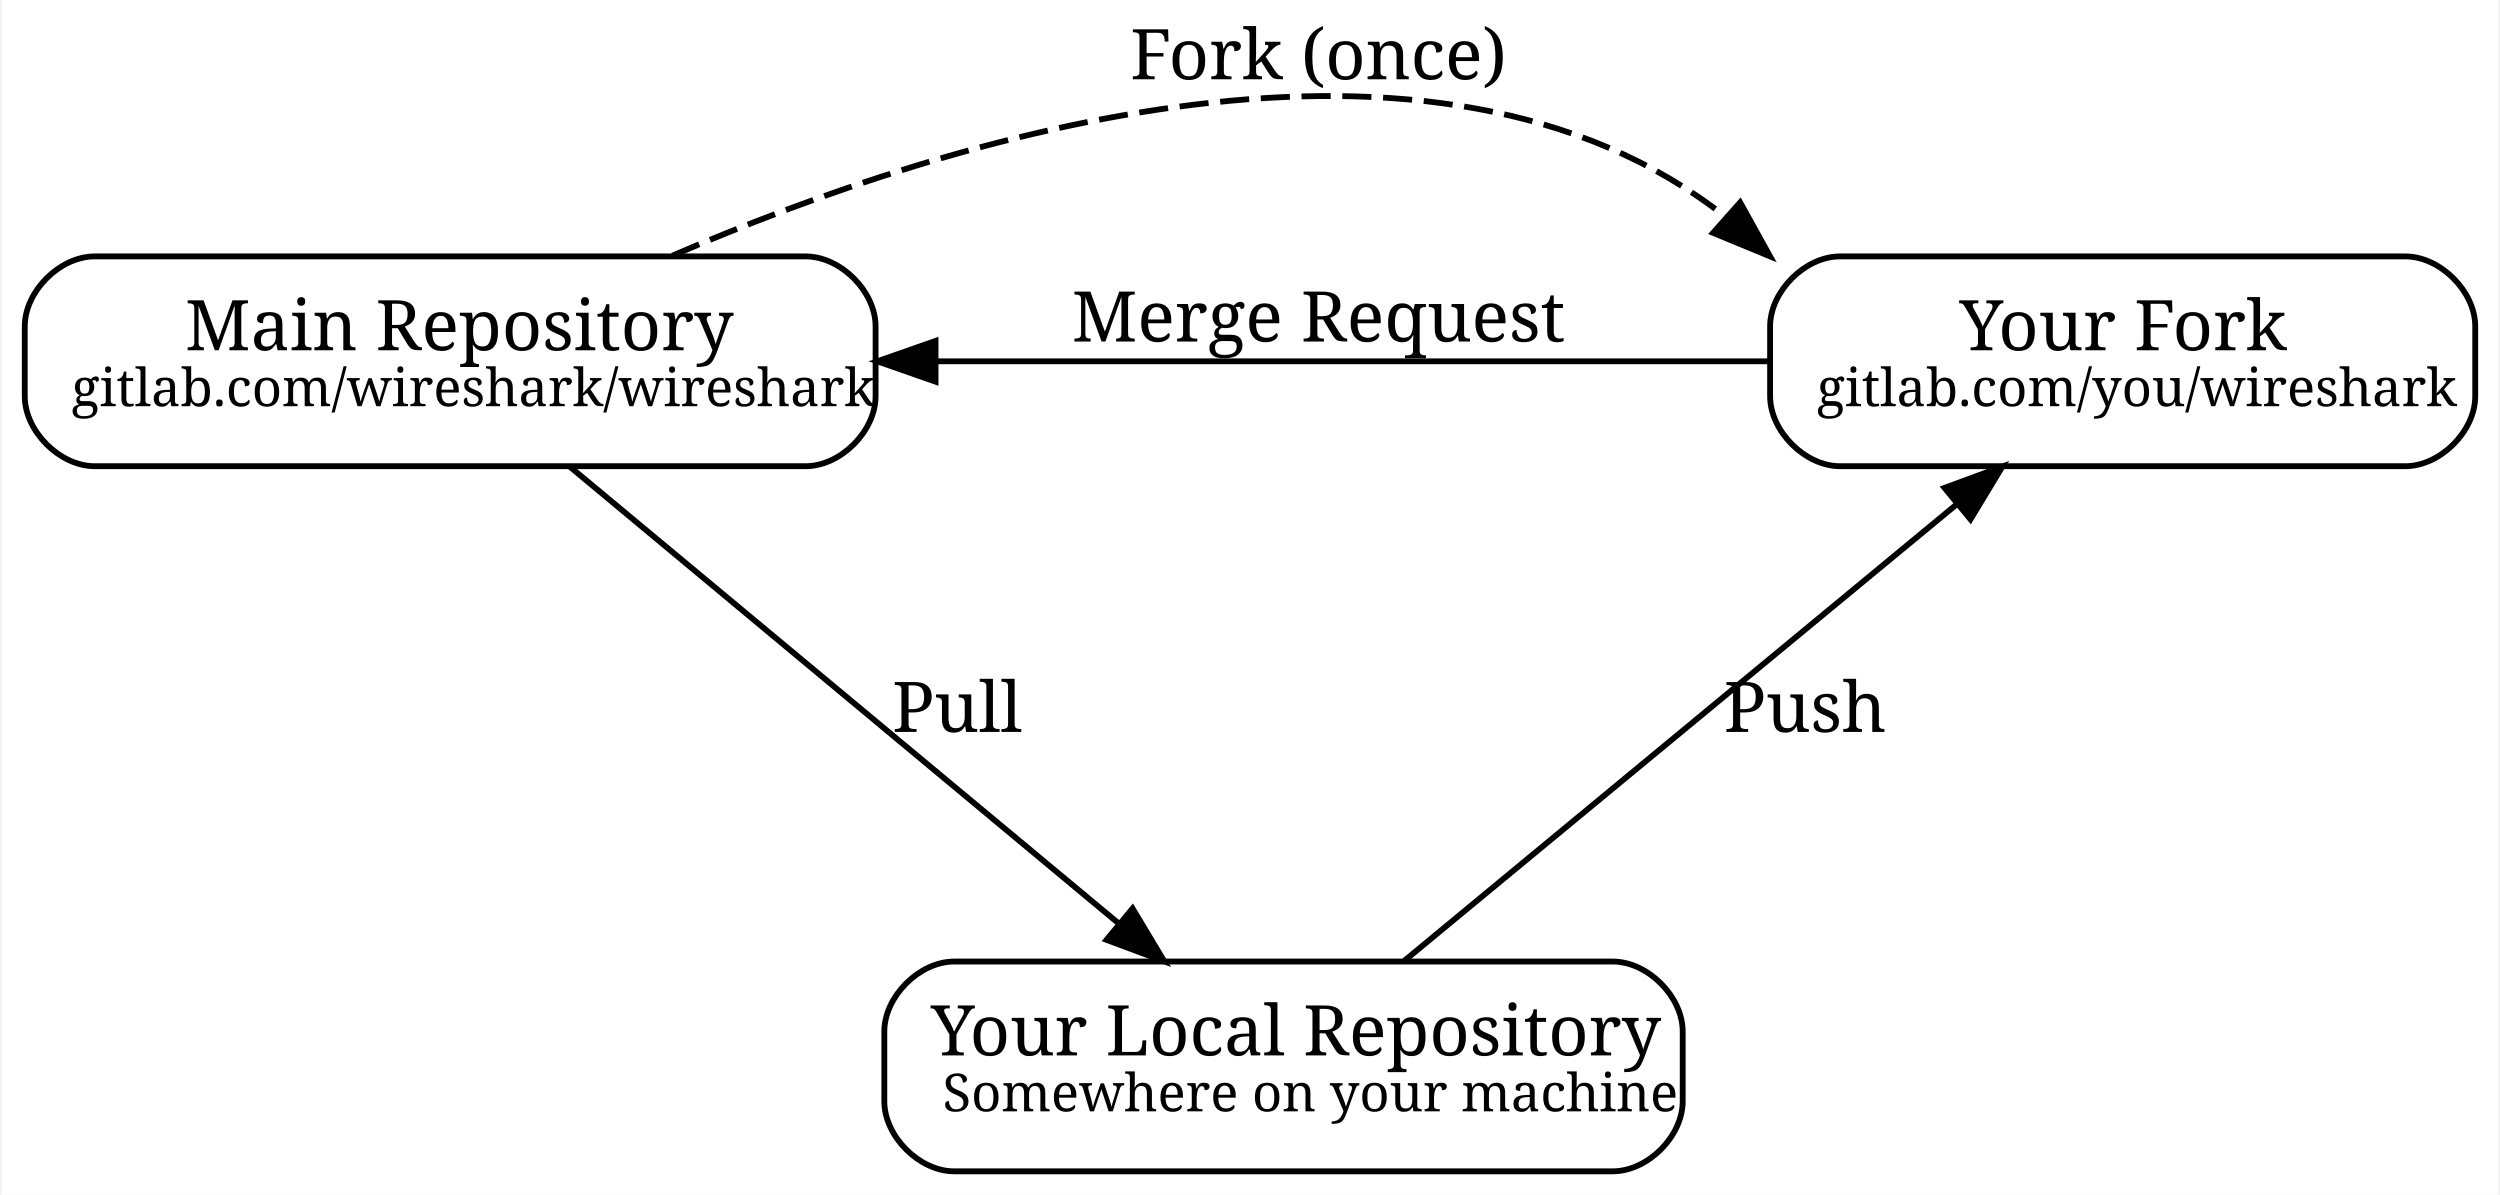
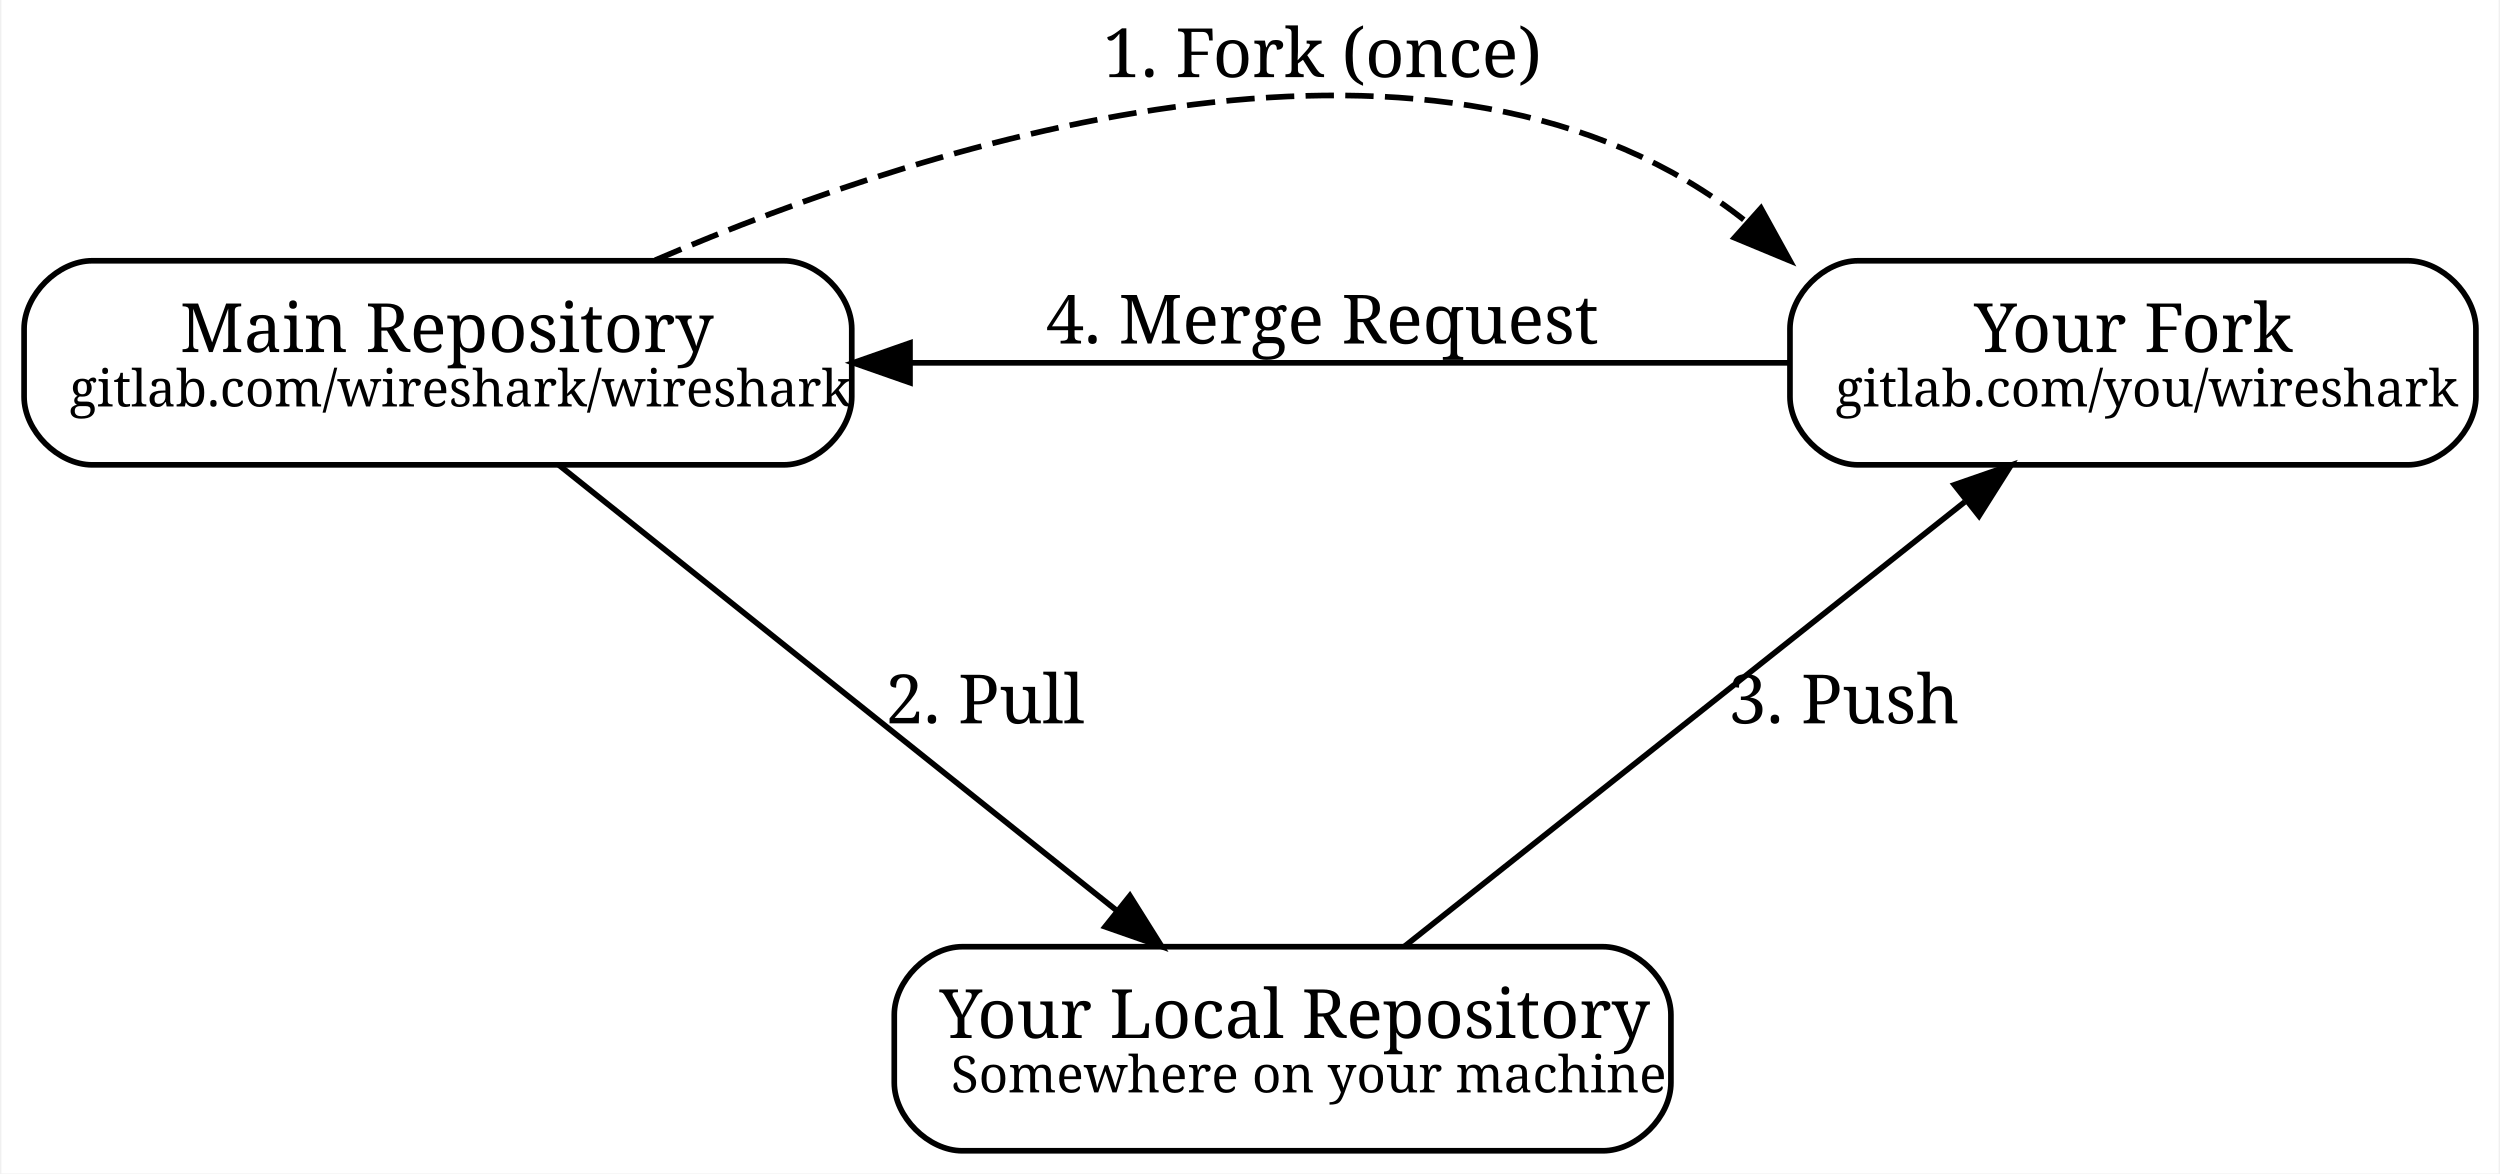
- <svg xmlns="http://www.w3.org/2000/svg" width="429pt" height="205pt" viewBox="0.00 0.00 428.50 205.00">
-   <g id="graph0" class="graph" transform="scale(1 1) rotate(0) translate(4 201)">
-     <polygon fill="white" stroke="transparent" points="-4,4 -4,-201 424.5,-201 424.5,4 -4,4" />
+ <svg xmlns="http://www.w3.org/2000/svg" width="441pt" height="207pt" viewBox="0.00 0.00 440.50 207.00">
+   <g id="graph0" class="graph" transform="scale(1 1) rotate(0) translate(4 203)">
+     <polygon fill="white" stroke="transparent" points="-4,4 -4,-203 436.5,-203 436.5,4 -4,4" />
    <g id="node1" class="node">
      <path fill="none" stroke="black" d="M134,-157C134,-157 12,-157 12,-157 6,-157 0,-151 0,-145 0,-145 0,-133 0,-133 0,-127 6,-121 12,-121 12,-121 134,-121 134,-121 140,-121 146,-127 146,-133 146,-133 146,-145 146,-145 146,-151 140,-157 134,-157" />
      <text text-anchor="start" x="27.5" y="-140.9" font-family="Georgia" font-size="12.00">Main Repository</text>
      <text text-anchor="start" x="8" y="-131.3" font-family="Georgia" font-size="9.00">gitlab.com/wireshark/wireshark</text>
    </g>
    <g id="node2" class="node">
-       <path fill="none" stroke="black" d="M408.5,-157C408.5,-157 311.5,-157 311.5,-157 305.5,-157 299.5,-151 299.5,-145 299.5,-145 299.5,-133 299.5,-133 299.5,-127 305.5,-121 311.5,-121 311.5,-121 408.5,-121 408.5,-121 414.5,-121 420.5,-127 420.5,-133 420.5,-133 420.5,-145 420.5,-145 420.5,-151 414.5,-157 408.5,-157" />
-       <text text-anchor="start" x="332" y="-140.9" font-family="Georgia" font-size="12.00">Your Fork</text>
-       <text text-anchor="start" x="307.5" y="-131.3" font-family="Georgia" font-size="9.00">gitlab.com/you/wireshark</text>
+       <path fill="none" stroke="black" d="M420.5,-157C420.5,-157 323.5,-157 323.5,-157 317.5,-157 311.5,-151 311.5,-145 311.5,-145 311.5,-133 311.5,-133 311.5,-127 317.5,-121 323.5,-121 323.5,-121 420.5,-121 420.5,-121 426.5,-121 432.5,-127 432.5,-133 432.5,-133 432.5,-145 432.5,-145 432.5,-151 426.5,-157 420.5,-157" />
+       <text text-anchor="start" x="344" y="-140.9" font-family="Georgia" font-size="12.00">Your Fork</text>
+       <text text-anchor="start" x="319.5" y="-131.3" font-family="Georgia" font-size="9.00">gitlab.com/you/wireshark</text>
    </g>
    <g id="edge1" class="edge">
-       <path fill="none" stroke="black" stroke-dasharray="5,2" d="M111.13,-157.13C158.91,-177.68 241.75,-203.49 292.02,-163.66" />
-       <polygon fill="black" stroke="black" points="294.36,-166.27 299.5,-157 289.71,-161.04 294.36,-166.27" />
-       <text text-anchor="middle" x="222" y="-187.4" font-family="Georgia" font-size="12.00">Fork (once)</text>
+       <path fill="none" stroke="black" stroke-dasharray="5,2" d="M111.33,-157.11C161.44,-178.63 250.32,-206.57 303.87,-163.83" />
+       <polygon fill="black" stroke="black" points="306.38,-166.28 311.5,-157 301.71,-161.06 306.38,-166.28" />
+       <text text-anchor="middle" x="229" y="-189.4" font-family="Georgia" font-size="12.00">1. Fork (once)</text>
    </g>
    <g id="node3" class="node">
-       <path fill="none" stroke="black" d="M272.5,-36C272.5,-36 159.5,-36 159.5,-36 153.5,-36 147.5,-30 147.5,-24 147.5,-24 147.5,-12 147.5,-12 147.5,-6 153.5,0 159.5,0 159.5,0 272.5,0 272.5,0 278.5,0 284.5,-6 284.5,-12 284.5,-12 284.5,-24 284.5,-24 284.5,-30 278.5,-36 272.5,-36" />
-       <text text-anchor="start" x="155.5" y="-19.9" font-family="Georgia" font-size="12.00">Your Local Repository</text>
-       <text text-anchor="start" x="157.5" y="-10.3" font-family="Georgia" font-size="9.00">Somewhere on your machine</text>
+       <path fill="none" stroke="black" d="M278.5,-36C278.5,-36 165.5,-36 165.5,-36 159.5,-36 153.5,-30 153.5,-24 153.5,-24 153.5,-12 153.5,-12 153.5,-6 159.5,0 165.5,0 165.5,0 278.5,0 278.5,0 284.5,0 290.5,-6 290.5,-12 290.5,-12 290.5,-24 290.5,-24 290.5,-30 284.5,-36 278.5,-36" />
+       <text text-anchor="start" x="161.5" y="-19.9" font-family="Georgia" font-size="12.00">Your Local Repository</text>
+       <text text-anchor="start" x="163.5" y="-10.3" font-family="Georgia" font-size="9.00">Somewhere on your machine</text>
    </g>
    <g id="edge2" class="edge">
-       <path fill="none" stroke="black" d="M93.49,-120.95C118.23,-100.36 159.98,-65.62 187.76,-42.5" />
-       <polygon fill="black" stroke="black" points="190.1,-45.11 195.55,-36.02 185.62,-39.72 190.1,-45.11" />
-       <text text-anchor="middle" x="160" y="-75.4" font-family="Georgia" font-size="12.00">Pull</text>
+       <path fill="none" stroke="black" d="M94.35,-120.95C120.13,-100.36 163.63,-65.62 192.58,-42.5" />
+       <polygon fill="black" stroke="black" points="195.06,-44.99 200.69,-36.02 190.69,-39.52 195.06,-44.99" />
+       <text text-anchor="middle" x="169.5" y="-75.4" font-family="Georgia" font-size="12.00">2. Pull</text>
    </g>
    <g id="edge4" class="edge">
-       <path fill="none" stroke="black" d="M299.29,-139C257.86,-139 202.13,-139 156.46,-139" />
-       <polygon fill="black" stroke="black" points="156.29,-135.5 146.29,-139 156.29,-142.5 156.29,-135.5" />
-       <text text-anchor="middle" x="222" y="-142.4" font-family="Georgia" font-size="12.00">Merge Request</text>
+       <path fill="none" stroke="black" d="M311.41,-139C266.97,-139 205.73,-139 156.57,-139" />
+       <polygon fill="black" stroke="black" points="156.27,-135.5 146.27,-139 156.27,-142.5 156.27,-135.5" />
+       <text text-anchor="middle" x="229" y="-142.4" font-family="Georgia" font-size="12.00">4. Merge Request</text>
    </g>
    <g id="edge3" class="edge">
-       <path fill="none" stroke="black" d="M236.59,-36.02C261.49,-56.59 303.53,-91.33 331.52,-114.46" />
-       <polygon fill="black" stroke="black" points="329.43,-117.28 339.37,-120.95 333.89,-111.88 329.43,-117.28" />
-       <text text-anchor="middle" x="305.5" y="-75.4" font-family="Georgia" font-size="12.00">Push</text>
+       <path fill="none" stroke="black" d="M243.45,-36.02C269.39,-56.59 313.17,-91.33 342.33,-114.46" />
+       <polygon fill="black" stroke="black" points="340.5,-117.48 350.51,-120.95 344.85,-111.99 340.5,-117.48" />
+       <text text-anchor="middle" x="321" y="-75.4" font-family="Georgia" font-size="12.00">3. Push</text>
    </g>
  </g>
</svg>
